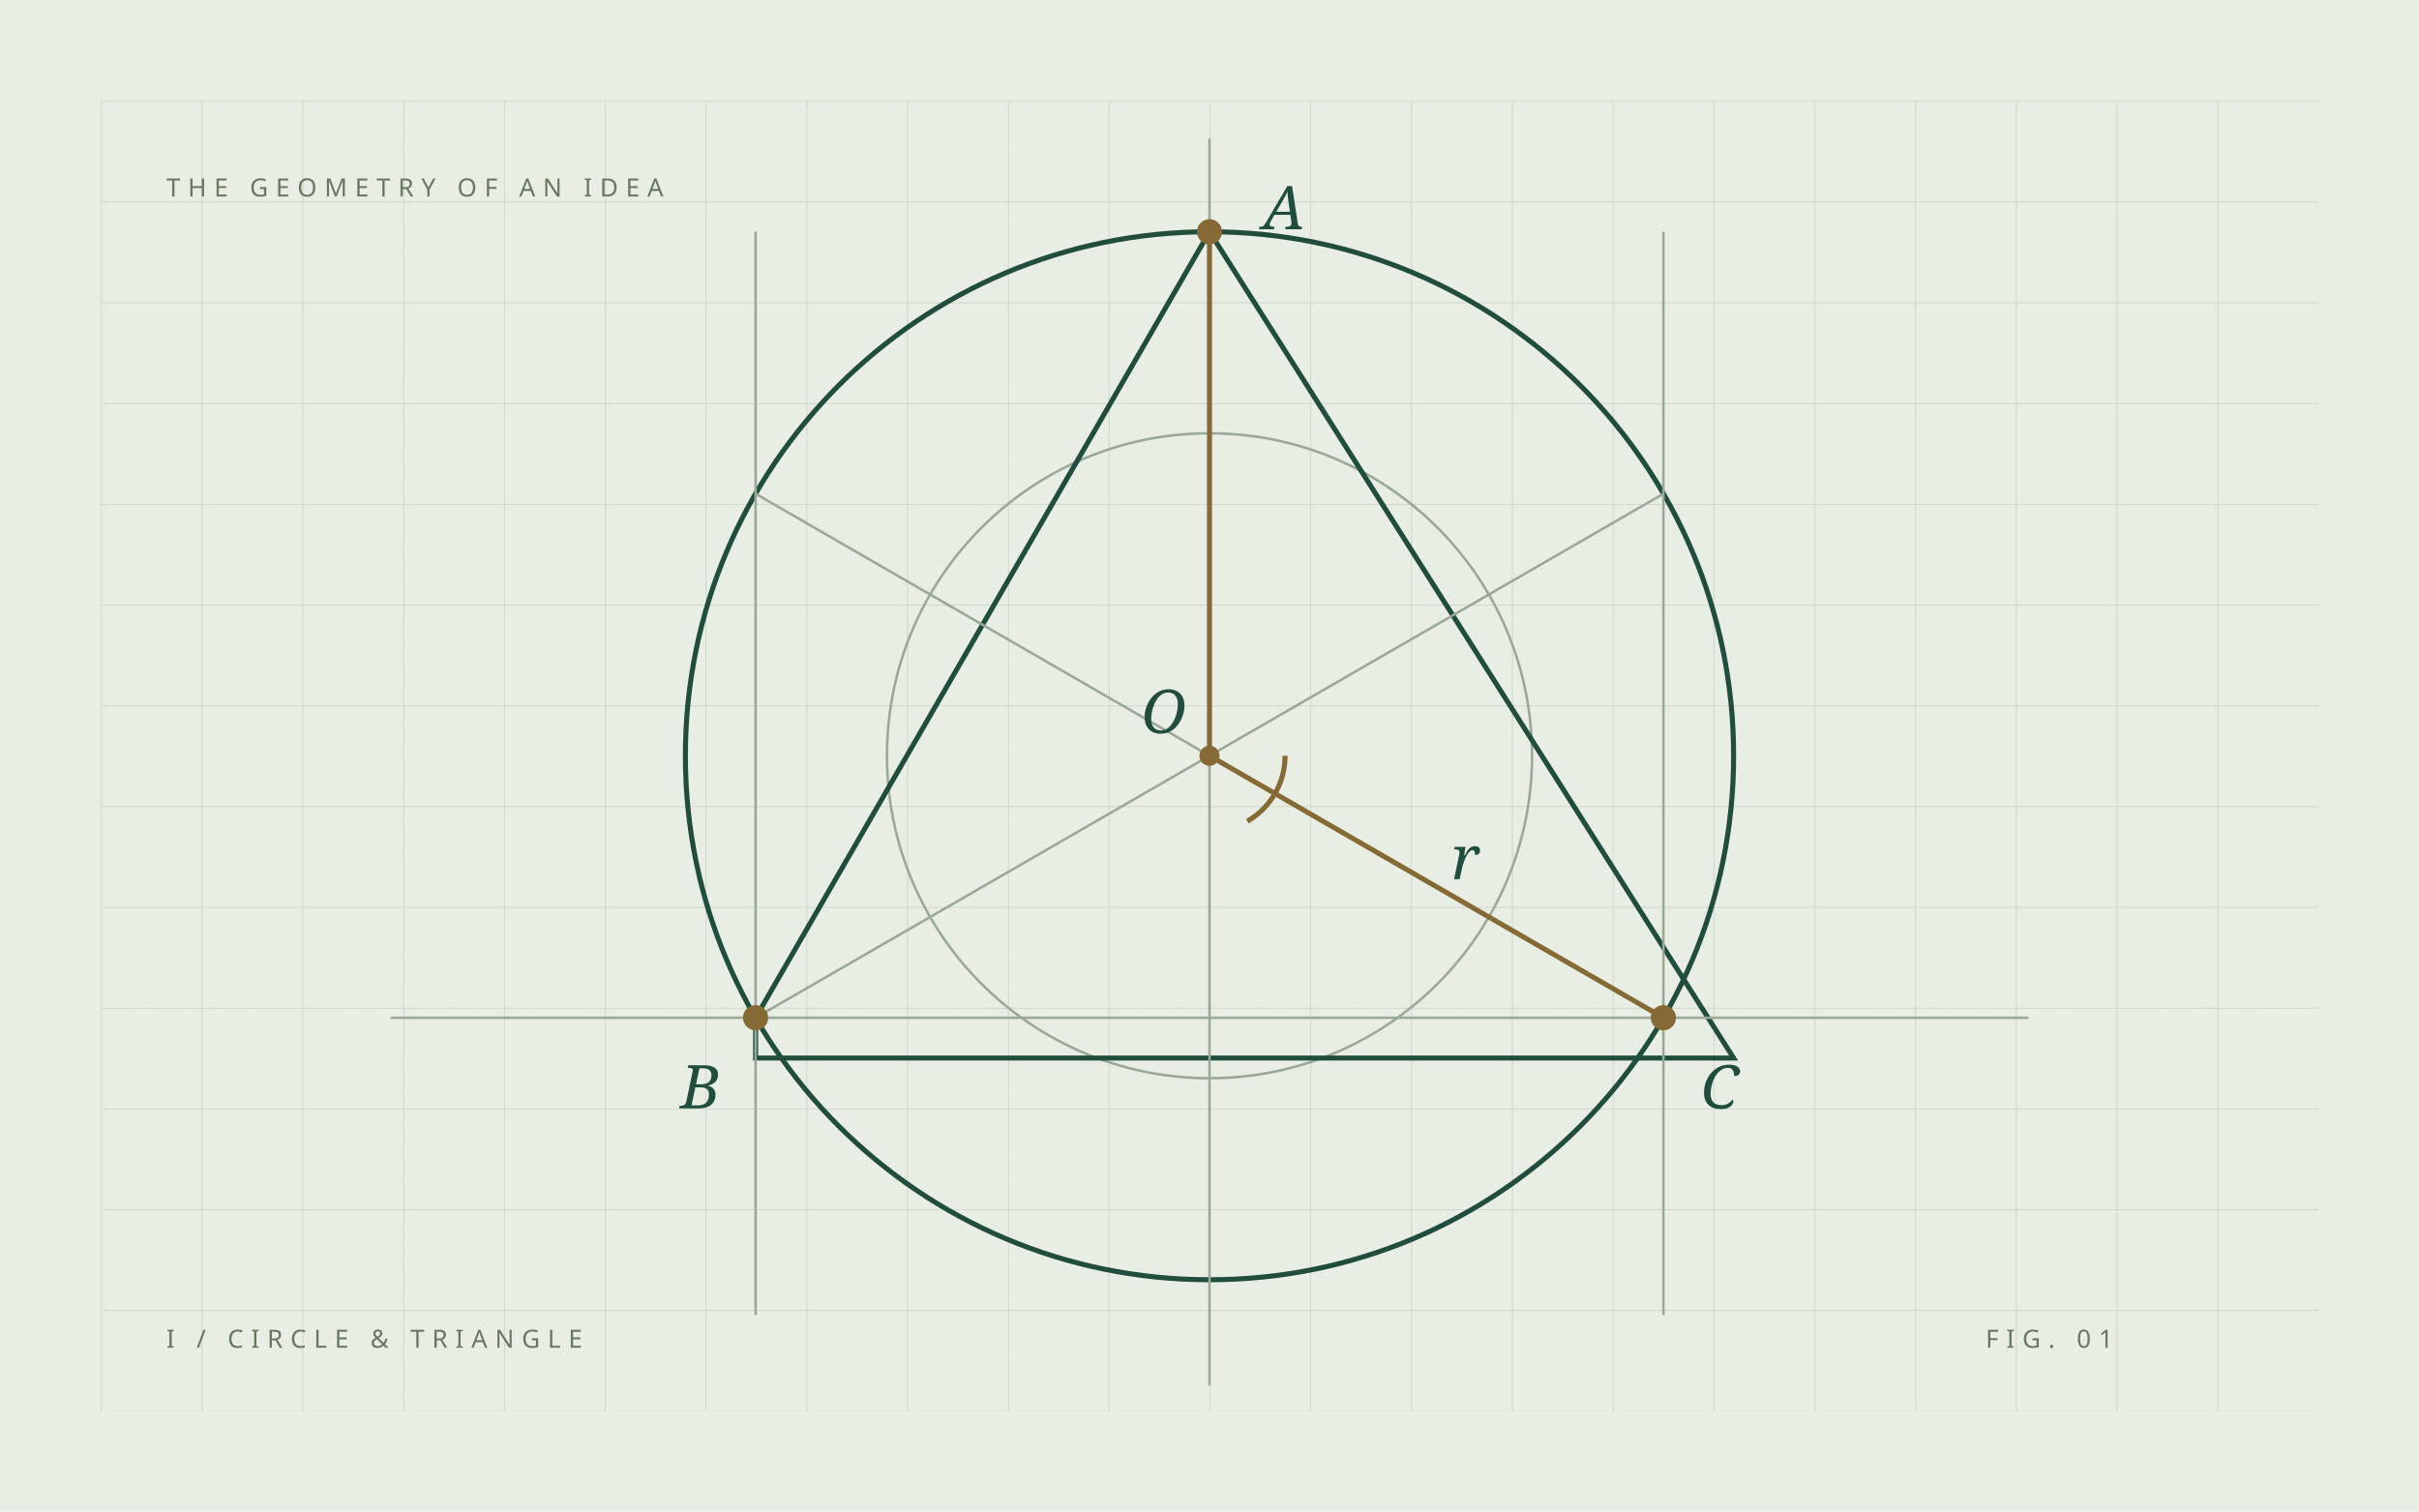
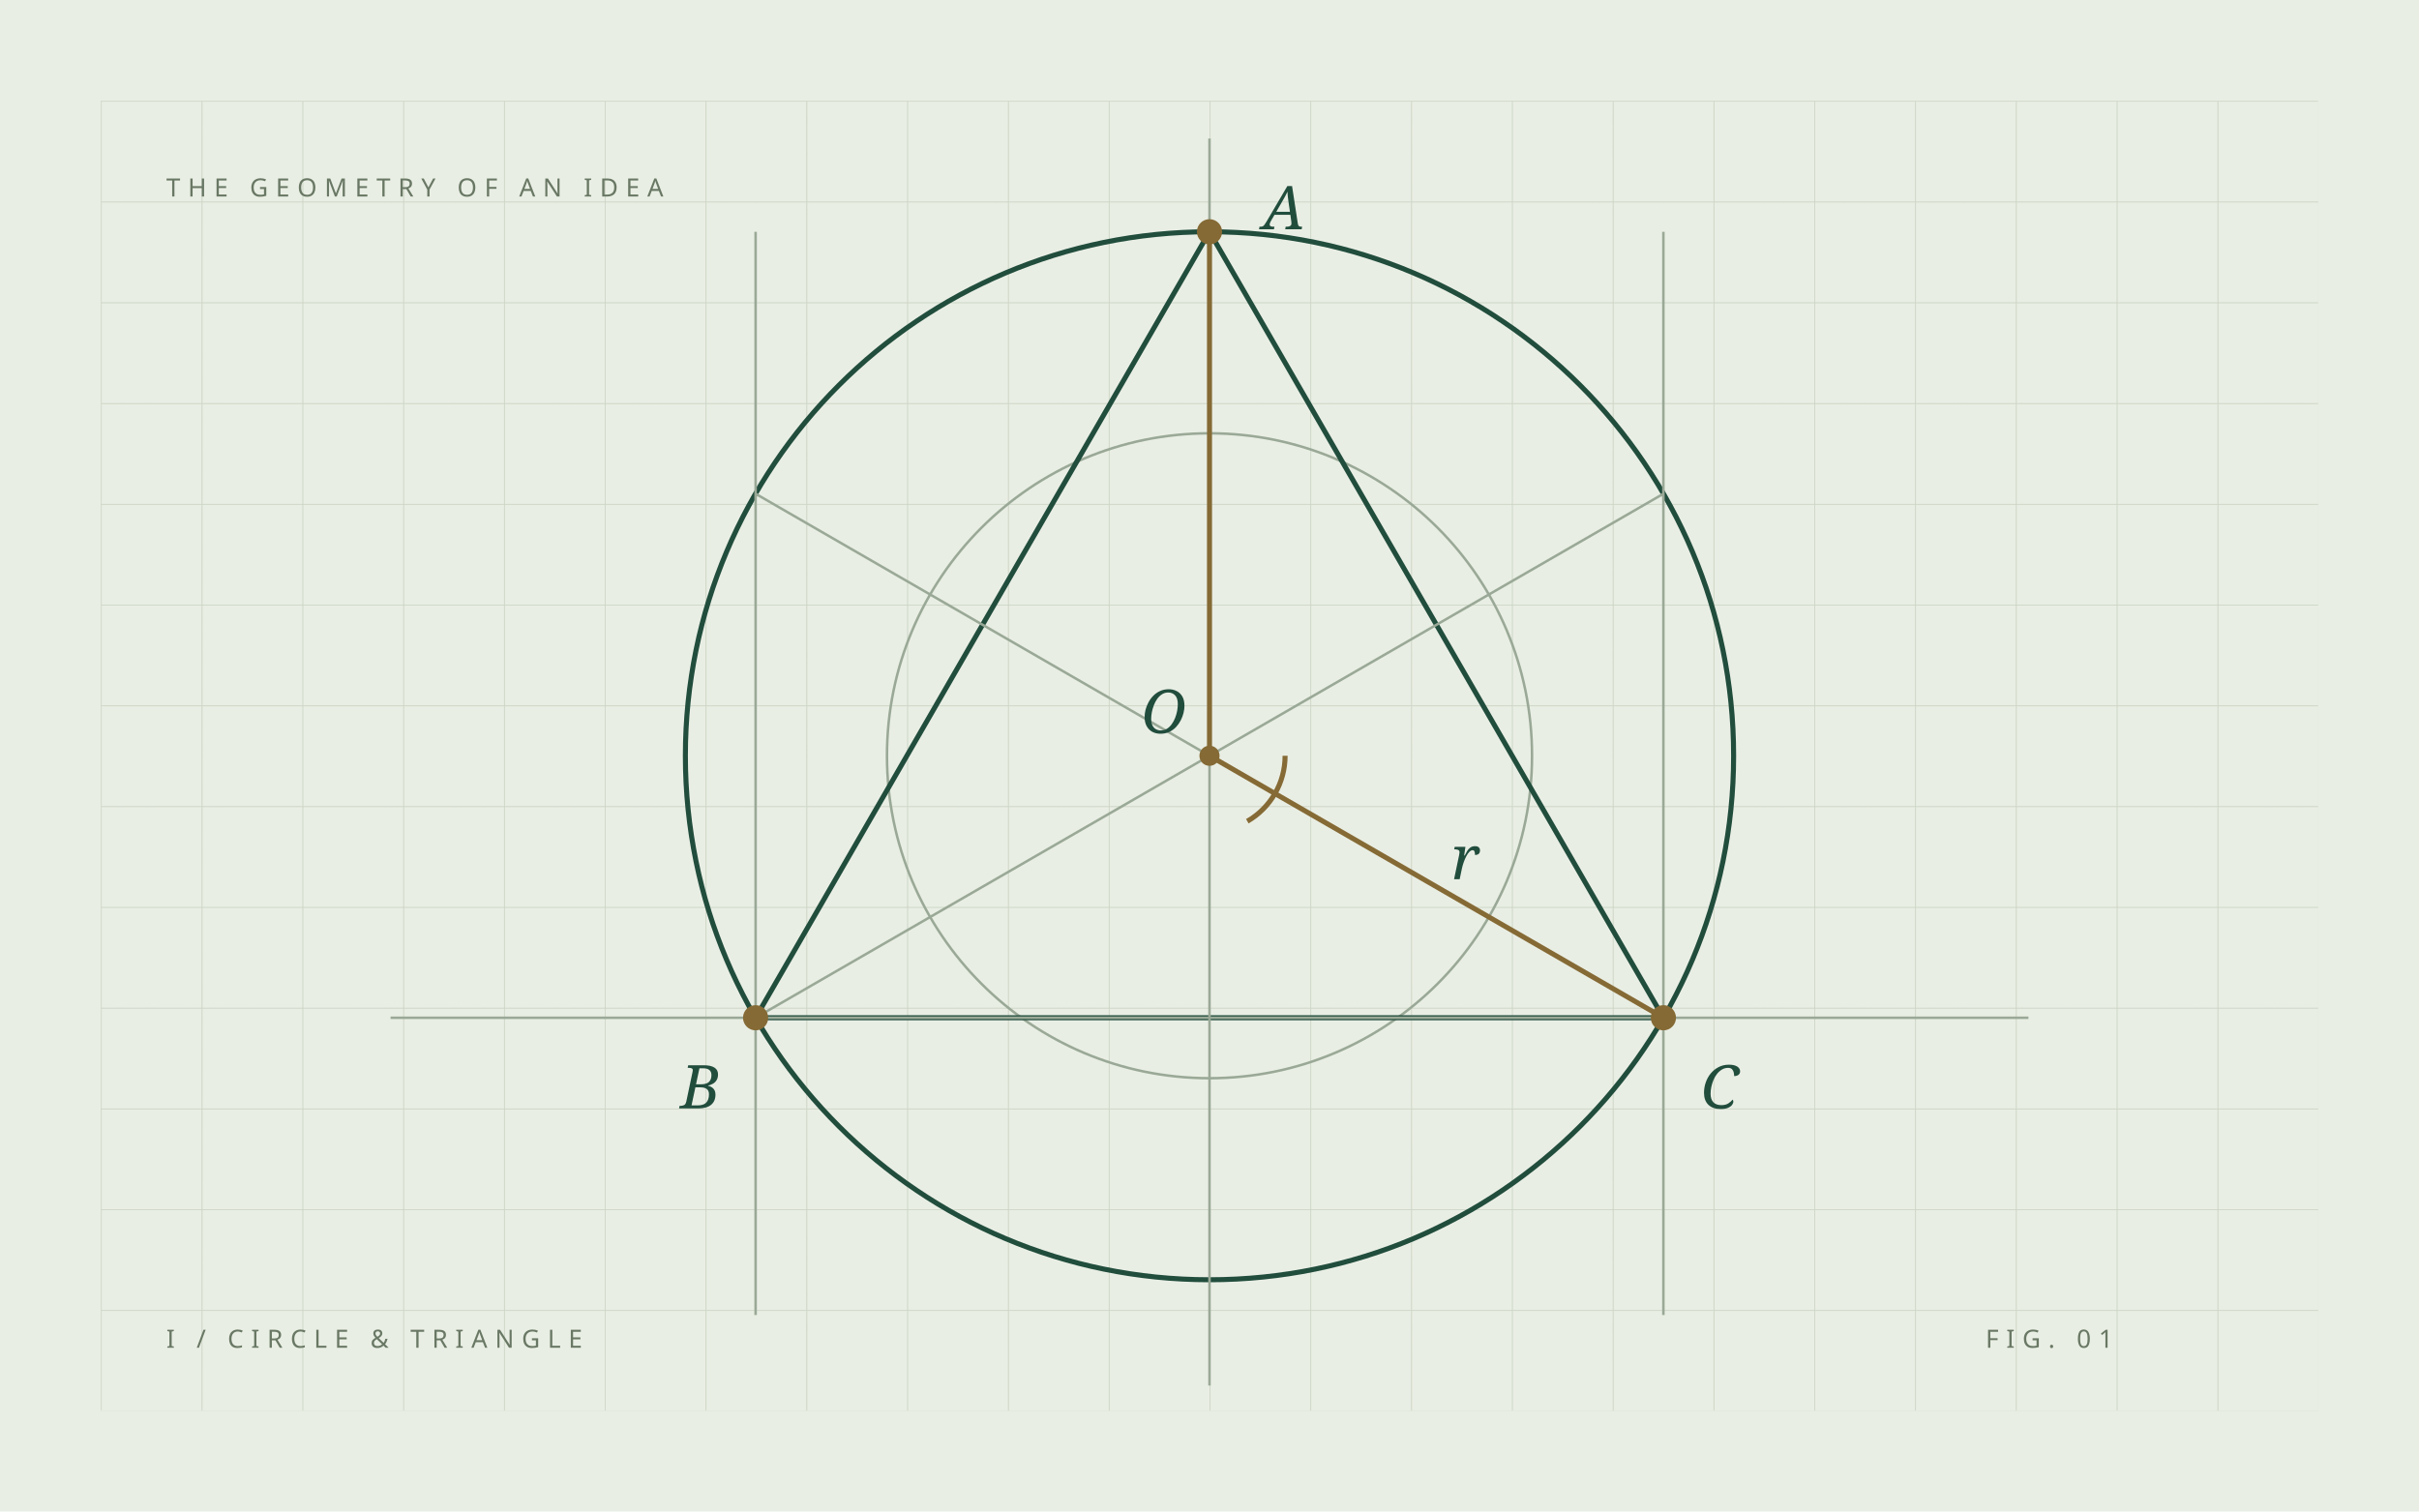
<svg xmlns="http://www.w3.org/2000/svg" viewBox="0 0 960 600">
  <rect width="960" height="600" fill="#e9eee4" />
  <defs>
    <pattern id="grid" width="40" height="40" patternUnits="userSpaceOnUse">
      <path d="M40 0H0V40" fill="none" stroke="#ced6c7" stroke-width=".7" />
    </pattern>
  </defs>
  <rect x="40" y="40" width="880" height="520" fill="url(#grid)" />
  <g fill="none">
    <circle cx="480" cy="300" r="208" stroke="#214d3d" stroke-width="2" />
    <circle cx="480" cy="300" r="128" stroke="#9aa997" stroke-width="1" />
-     <path d="M299.867 404 480 92l208 328H299.867Z" stroke="#214d3d" stroke-width="2" />
+     <path d="M299.867 404 480 92 660.133 404H299.867Z" stroke="#214d3d" stroke-width="2" />
    <path d="M155 404H805M480 55v495M299.867 92v430M660.133 92v430M299.867 404l360.267-208M299.867 196l360.267 208" stroke="#9aa997" stroke-width="1" />
    <path d="M480 300 660.133 404M480 300 480 92" stroke="#856a35" stroke-width="2" />
    <path d="M510 300a30 30 0 0 1-15 26" stroke="#856a35" stroke-width="2" />
  </g>
  <g fill="#856a35">
    <circle cx="480" cy="92" r="5" />
    <circle cx="299.867" cy="404" r="5" />
    <circle cx="660.133" cy="404" r="5" />
    <circle cx="480" cy="300" r="4" />
  </g>
  <g fill="#214d3d" font-family="Georgia,serif" font-size="24" font-style="italic">
    <text x="501" y="91">A</text>
    <text x="270" y="440">B</text>
    <text x="675" y="440">C</text>
    <text x="453" y="291">O</text>
    <text x="576" y="349">r</text>
  </g>
  <g fill="#697864" font-family="system-ui,sans-serif" font-size="10" letter-spacing="3">
    <text x="66" y="78">THE GEOMETRY OF AN IDEA</text>
    <text x="66" y="535">I / CIRCLE &amp; TRIANGLE</text>
    <text x="788" y="535">FIG. 01</text>
  </g>
</svg>
